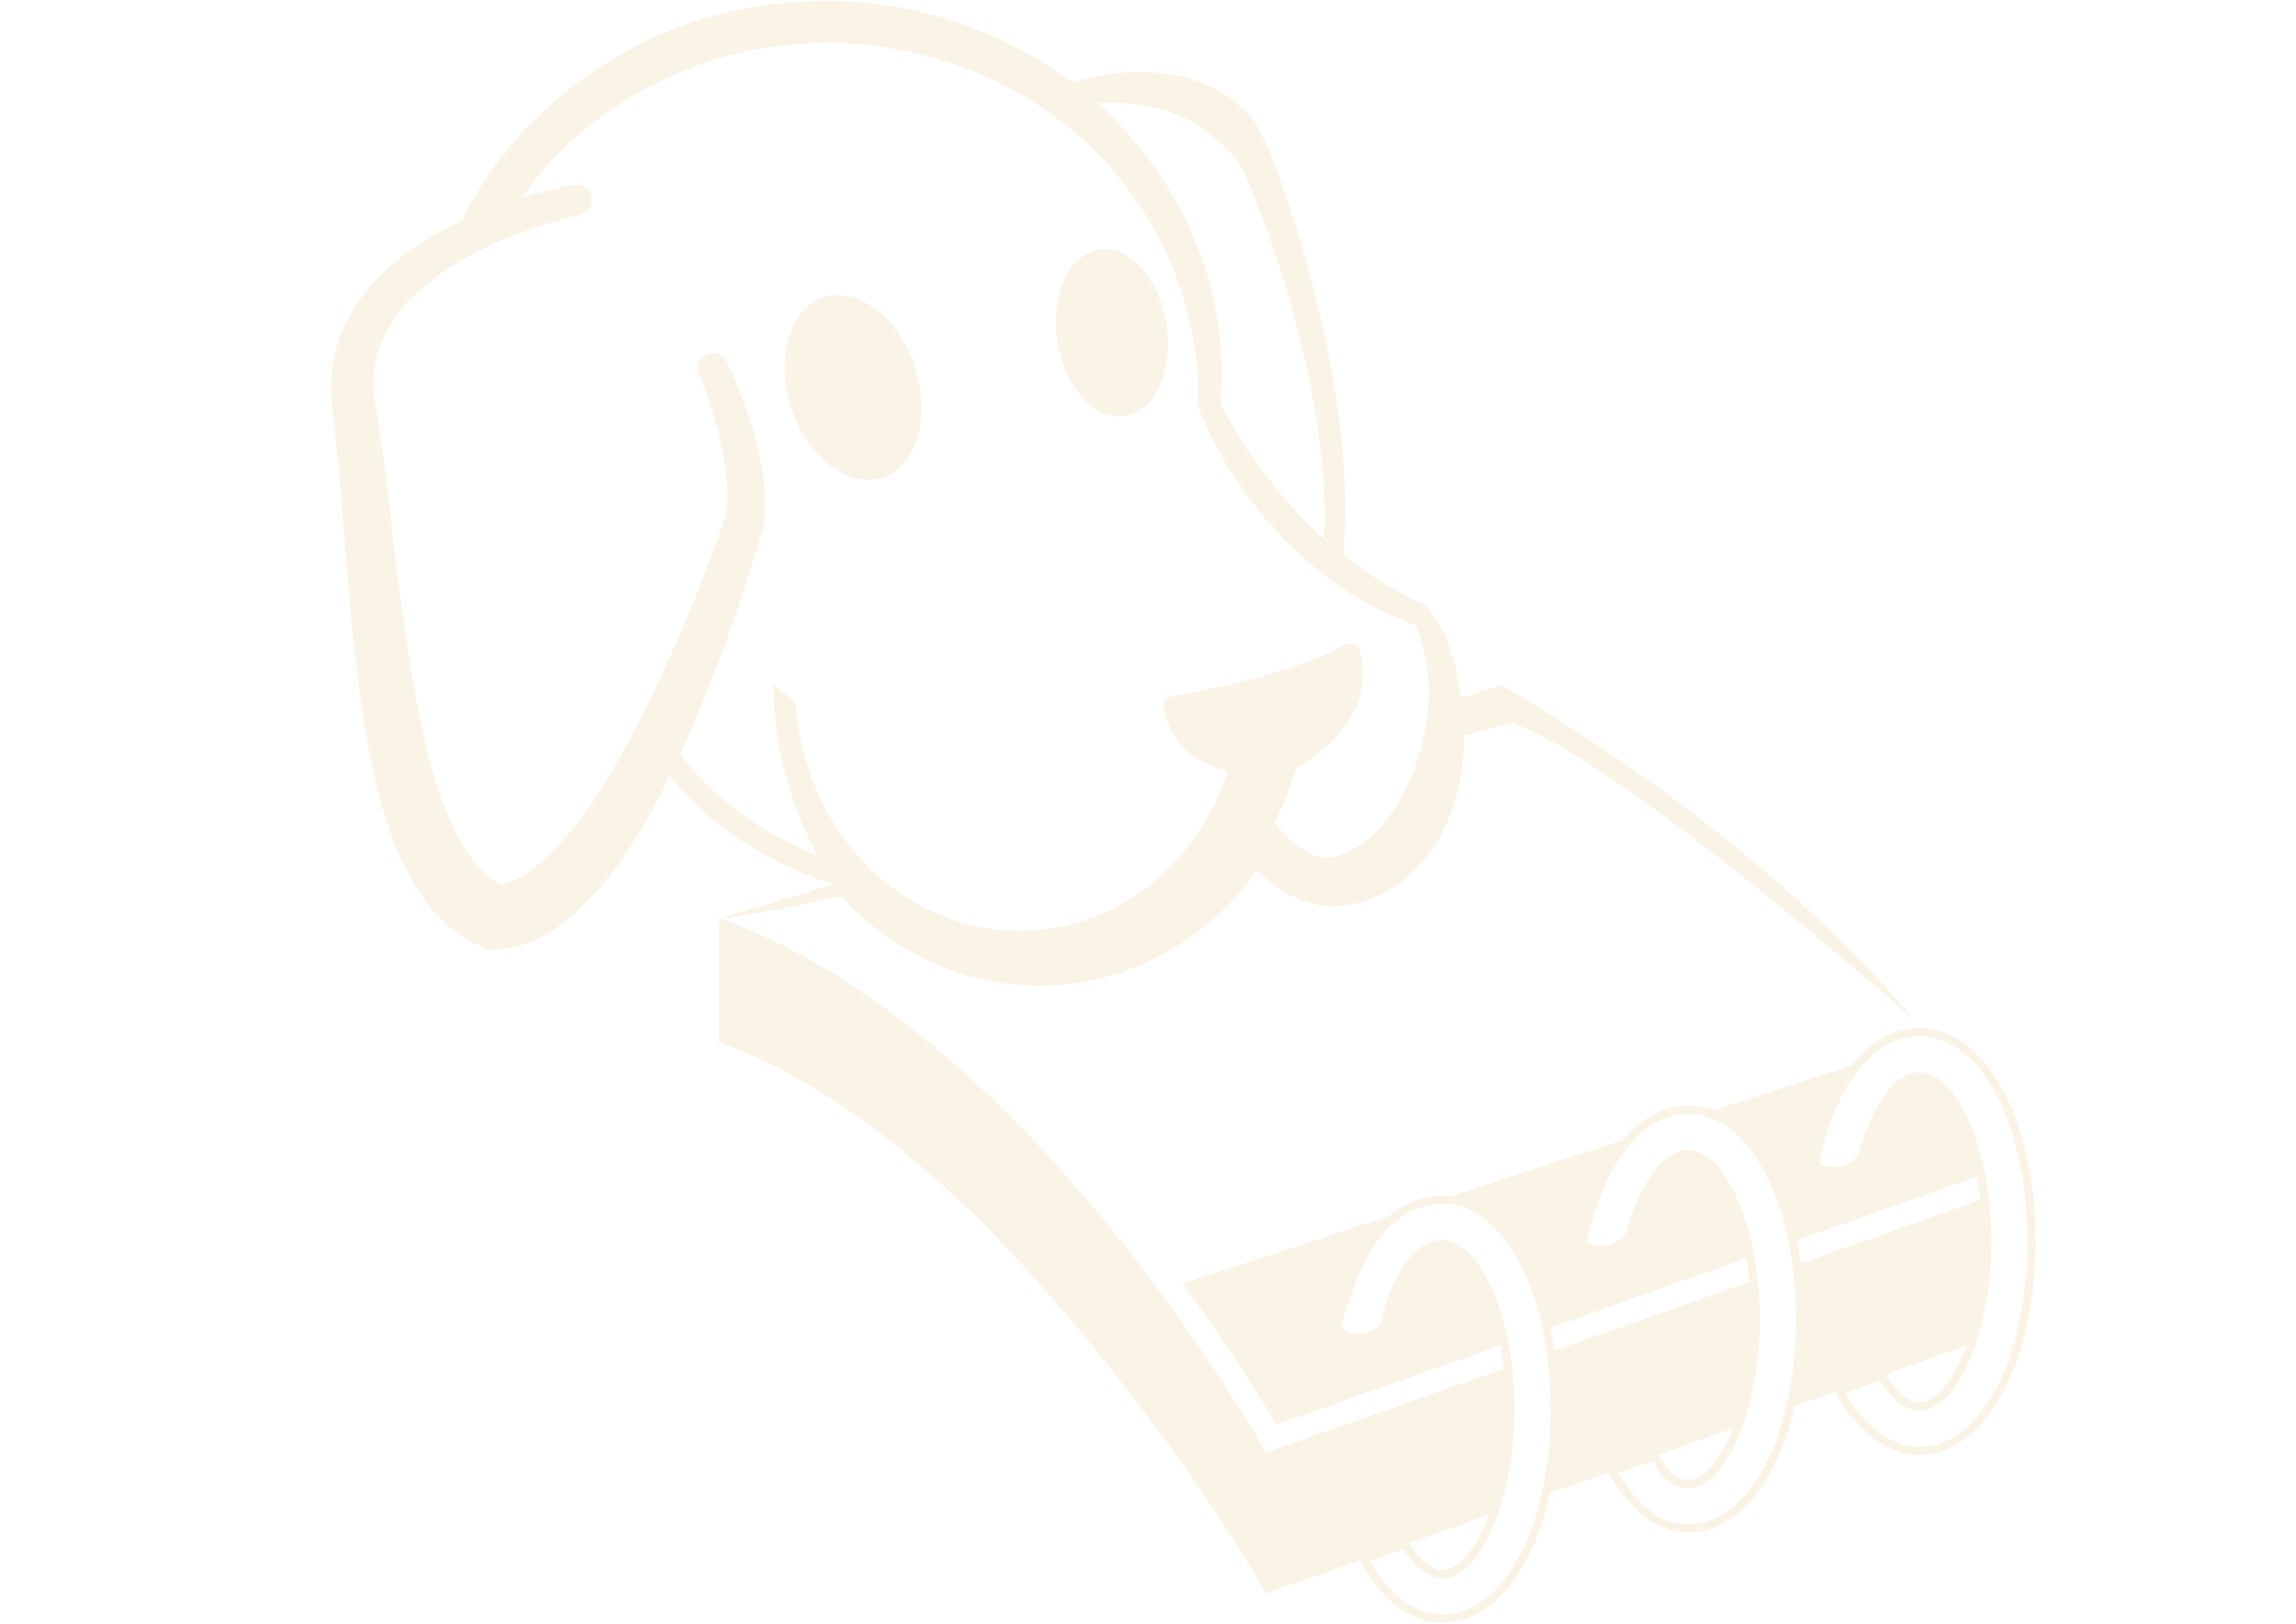
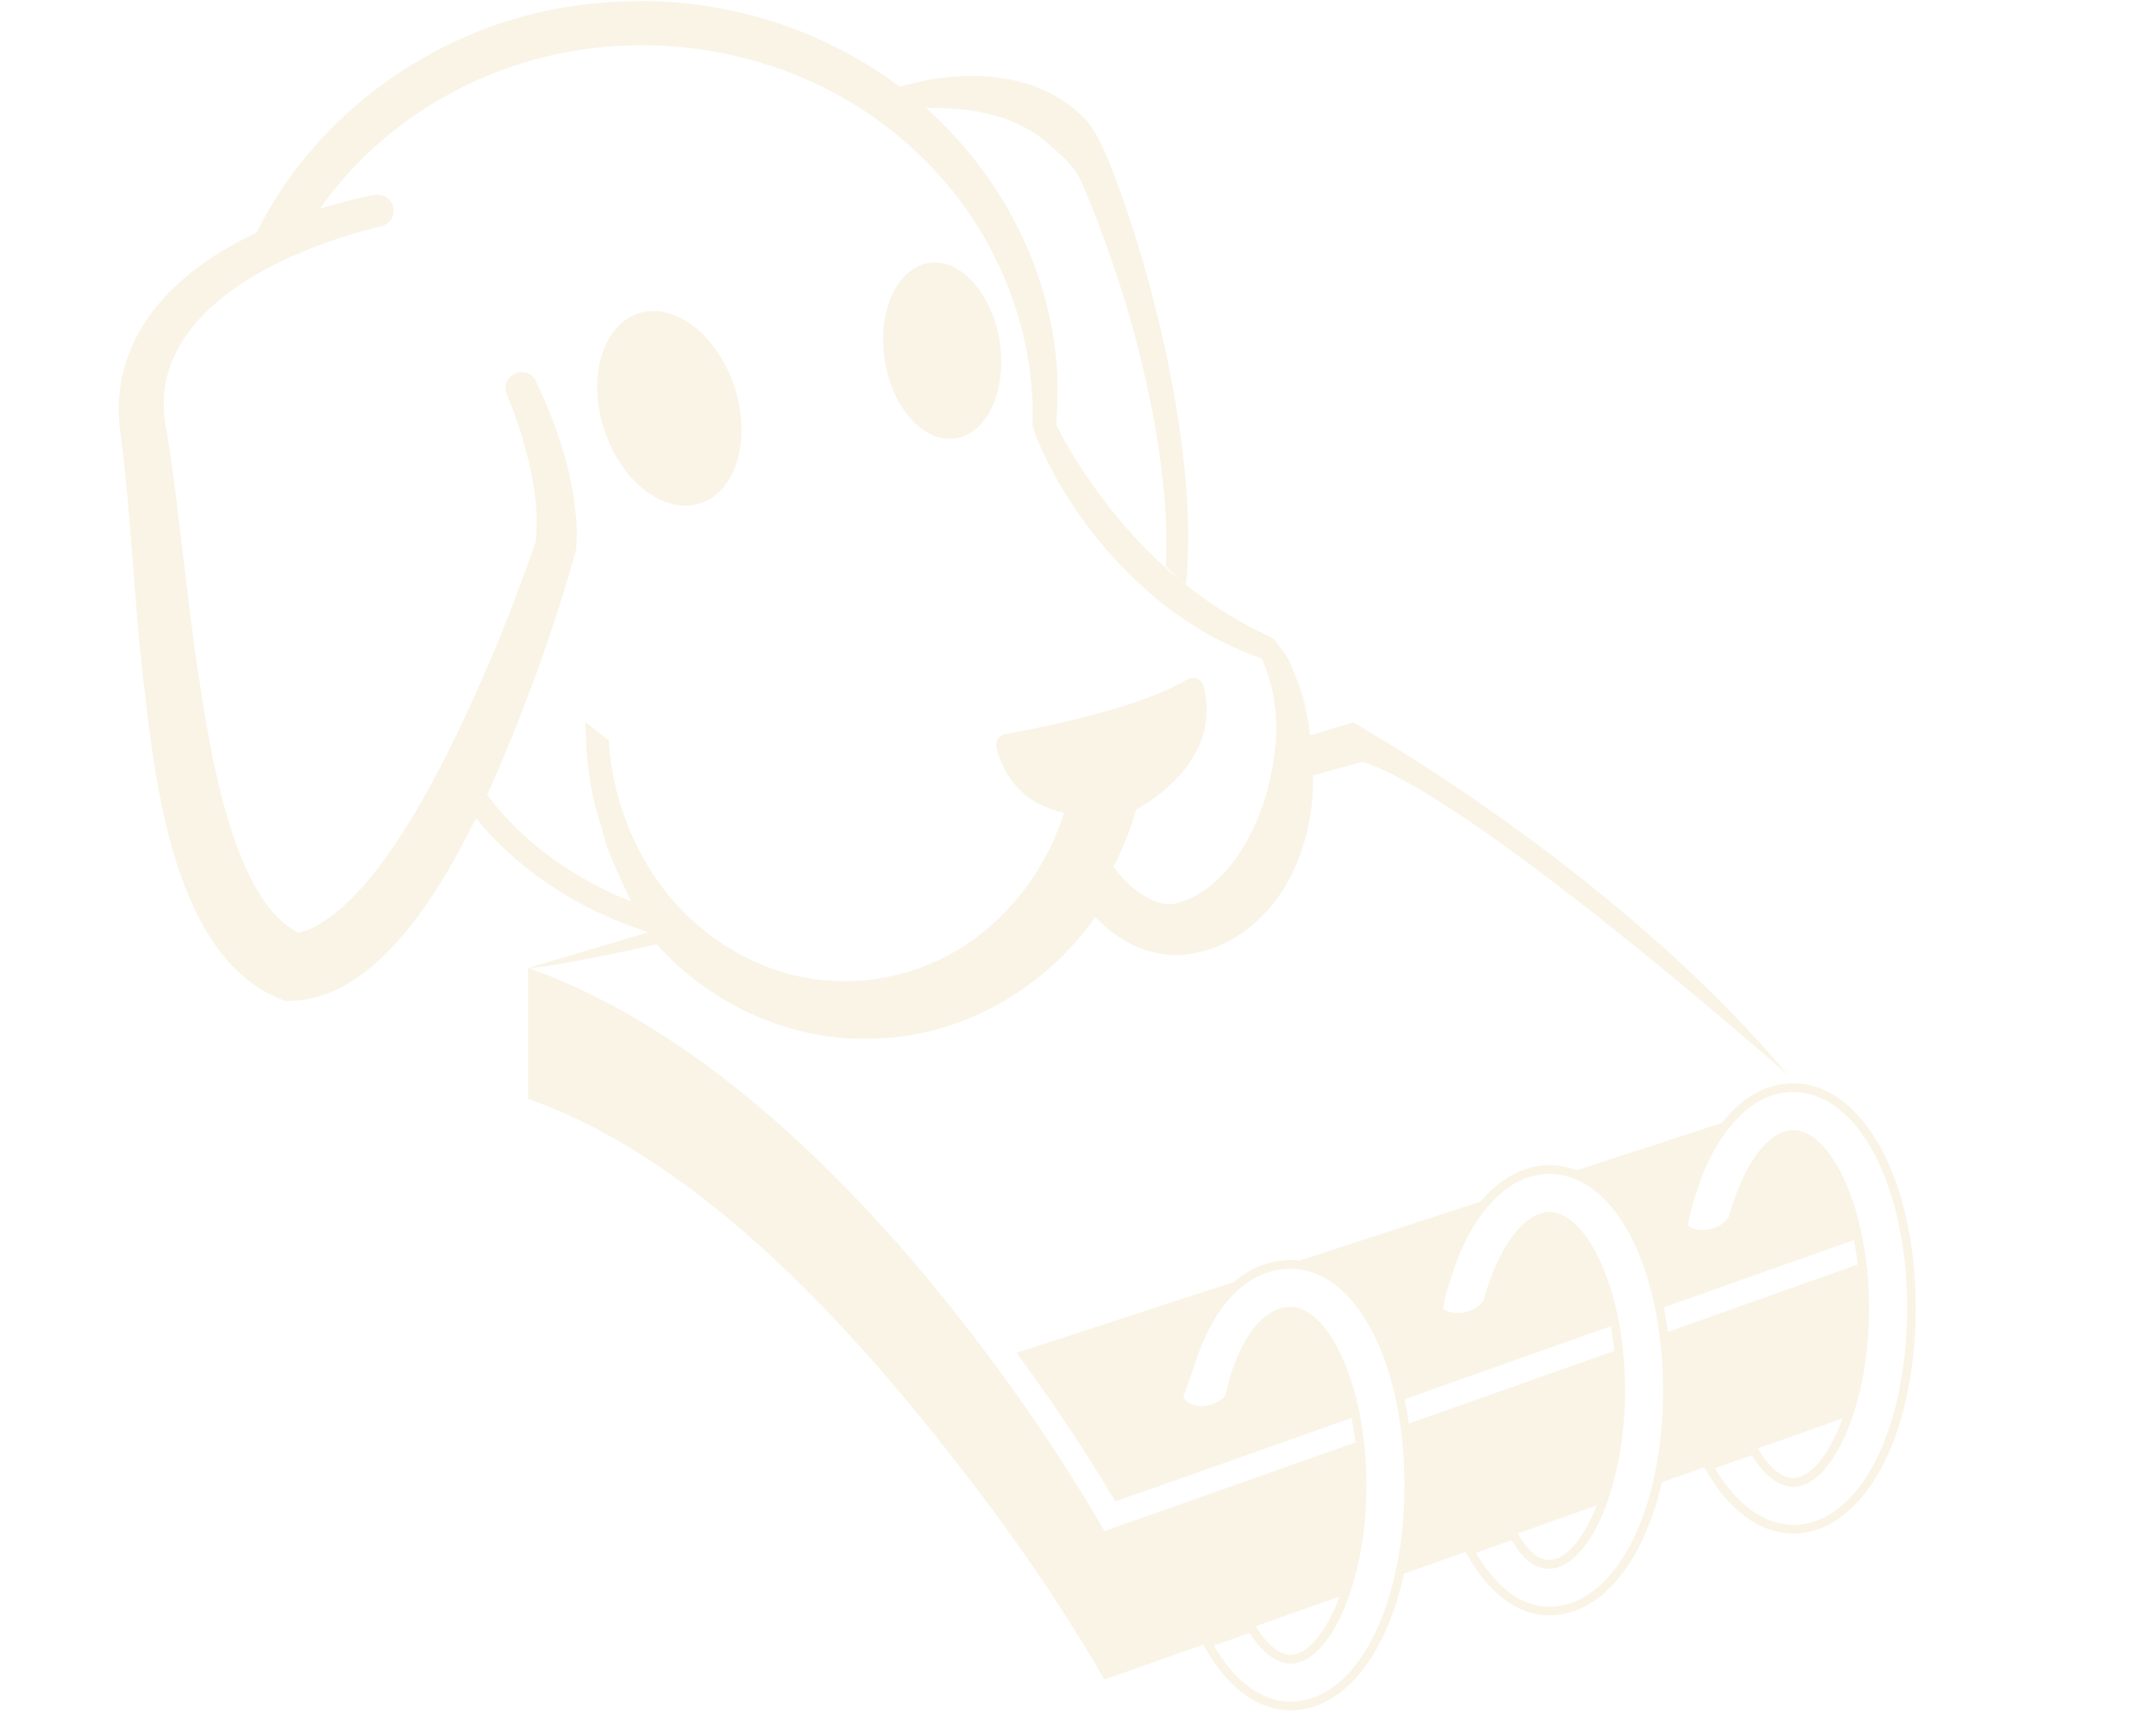
- <svg xmlns="http://www.w3.org/2000/svg" version="1.1" x="0px" y="0px" viewBox="0 0 841.89 595.28" style="enable-background:new 0 0 841.89 595.28;" xml:space="preserve">
+ <svg xmlns="http://www.w3.org/2000/svg" version="1.1" x="0px" y="0px" viewBox="80 0 750 595.28" style="enable-background:new 0 0 841.89 595.28;" xml:space="preserve">
  <style type="text/css">
	.st0{fill:#F9F4E6;}
</style>
  <g id="Planner">
    <g>
      <g>
        <path class="st0" d="M489.99,486.07l-0.05,0.02l0.03-0.04C489.97,486.06,489.97,486.06,489.99,486.07z" />
        <path class="st0" d="M419.75,466.16h-0.01c0.44,0.57,0.87,1.14,1.31,1.72C420.62,467.31,420.19,466.74,419.75,466.16z      M430.86,481.2c0.14,0.21,0.29,0.41,0.43,0.6c0,0.01,0,0.01,0.01,0.01c0,0,0,0,0-0.01C431.15,481.6,431.01,481.4,430.86,481.2z      M436.49,489.15c-0.02-0.03-0.04-0.07-0.08-0.1c0.02,0.03,0.04,0.07,0.07,0.1c0.33,0.47,0.66,0.95,0.99,1.42     C437.14,490.09,436.81,489.62,436.49,489.15z M444.22,500.48c-0.26-0.41-0.54-0.8-0.81-1.21c0.27,0.41,0.54,0.8,0.8,1.21     c0.04,0.05,0.08,0.12,0.12,0.18C444.28,500.59,444.25,500.54,444.22,500.48z M463.98,532.23c-0.01-0.01-0.01-0.02-0.02-0.03     c-0.03-0.03-0.05-0.08-0.08-0.12c0.03,0.05,0.06,0.1,0.08,0.14c0.01,0.01,0.02,0.03,0.03,0.04     C463.98,532.25,463.98,532.24,463.98,532.23z M551.47,501.75c-1.5,0.53-2.96,1.04-4.4,1.56c1.44-0.49,2.9-1.01,4.4-1.55     l0.01-0.01H551.47z M588.68,488.58c0.13-0.04,0.26-0.09,0.4-0.13c0.8-0.29,1.62-0.57,2.43-0.87     C590.56,487.91,589.62,488.25,588.68,488.58z M715.98,443.48c-2.58,0.92-5.15,1.84-7.68,2.74c2.53-0.9,5.09-1.8,7.69-2.73     c3.36-1.2,6.77-2.41,10.25-3.64C722.77,441.07,719.36,442.29,715.98,443.48z M684.38,454.71c2.96-1.06,5.96-2.11,9.01-3.2     C690.34,452.58,687.34,453.65,684.38,454.71z M660.23,463.24c0,0,0,0,0,0.01c0.6-0.22,1.22-0.43,1.83-0.65     C661.44,462.81,660.84,463.02,660.23,463.24z" />
      </g>
      <path class="st0" d="M684.38,454.71c2.96-1.06,5.96-2.11,9.01-3.2C690.34,452.58,687.34,453.65,684.38,454.71z M684.38,454.71    c2.96-1.06,5.96-2.11,9.01-3.2C690.34,452.58,687.34,453.65,684.38,454.71z M263.76,336.72h-0.01c-0.01,0-0.02,0-0.02,0    c0.4,0.14,0.79,0.29,1.18,0.43c1.42,0.52,2.85,1.03,4.24,1.58C267.37,338.03,265.57,337.36,263.76,336.72z M278.08,342.44    c2.36,1.06,4.72,2.14,7.06,3.29C282.8,344.58,280.44,343.48,278.08,342.44z M319.06,365.79c-1.09-0.76-2.18-1.51-3.28-2.23    c1.1,0.74,2.19,1.48,3.28,2.24c0.3,0.2,0.58,0.41,0.88,0.62C319.65,366.2,319.36,366,319.06,365.79z M684.38,454.71    c2.96-1.06,5.96-2.11,9.01-3.2C690.34,452.58,687.34,453.65,684.38,454.71z" />
    </g>
    <path class="st0" d="M269.15,338.73c-1.4-0.55-2.83-1.07-4.24-1.58c-0.38-0.14-0.78-0.29-1.18-0.43v-0.01c0.01,0,0.01,0,0.02,0.01   h0.01C265.57,337.36,267.37,338.03,269.15,338.73z" />
    <path class="st0" d="M285.14,345.73c-2.34-1.14-4.7-2.23-7.06-3.29C280.44,343.48,282.8,344.58,285.14,345.73z" />
    <path class="st0" d="M319.94,366.42c-0.3-0.21-0.58-0.42-0.88-0.62c-1.09-0.76-2.18-1.51-3.28-2.24c1.1,0.73,2.19,1.47,3.28,2.23   C319.36,366,319.65,366.2,319.94,366.42z" />
    <path class="st0" d="M431.3,481.8c0,0.01,0,0.01,0,0.01c-0.01,0-0.01,0-0.01-0.01H431.3z" />
    <path class="st0" d="M437.47,490.56c-0.33-0.47-0.66-0.95-0.99-1.42h0.01C436.81,489.62,437.14,490.09,437.47,490.56z" />
    <path class="st0" d="M444.33,500.66c-0.04-0.05-0.08-0.12-0.12-0.18h0.01C444.25,500.54,444.28,500.59,444.33,500.66z" />
    <path class="st0" d="M463.95,532.19c0,0.01,0,0.02,0,0.02c-0.02-0.04-0.04-0.09-0.08-0.14   C463.9,532.12,463.92,532.16,463.95,532.19z" />
    <path class="st0" d="M463.99,532.26c-0.01-0.01-0.02-0.03-0.03-0.04l0.02,0.01C463.98,532.24,463.98,532.25,463.99,532.26z" />
    <g>
      <g>
        <path class="st0" d="M743.13,423.8c-6.15-27.64-20.46-45.61-37.31-46.89c-0.38-0.03-0.79-0.07-1.2-0.08     c-0.08-0.01-0.16-0.01-0.24-0.01c-0.2-0.01-0.41-0.01-0.6-0.01c-0.62,0-1.23,0.02-1.84,0.07c-8.43,0.6-16.39,5.38-22.99,13.73     l-11.42,3.73l-39.07,12.73c-3.06-1.18-6.23-1.78-9.51-1.78c-8.79,0-17.03,4.5-23.87,12.66l-63.03,20.55     c-1.01-0.12-2.05-0.19-3.08-0.19c-7.27,0-13.93,2.64-19.72,7.62l-75.63,24.64c17,23.1,28.83,42.31,34.38,51.68     c9.12-3.18,30.78-10.85,82.12-29c0.02-0.01,0.04-0.01,0.07-0.02c0.48,2.54,0.9,5.29,1.25,8.18c0.01,0.11,0.02,0.22,0.03,0.33     h0.01l-0.01,0.01c-1.5,0.54-2.96,1.06-4.4,1.55c-0.01,0.01-0.01,0.01-0.01,0.01c-1.29,0.46-2.54,0.9-3.78,1.34     c-0.62,0.22-1.23,0.44-1.84,0.65c-1.22,0.43-2.42,0.86-3.6,1.26l-0.01,0.01c-1.18,0.42-2.34,0.82-3.47,1.22     c-2.87,1.02-5.62,2-8.26,2.92c-1.04,0.37-2.08,0.74-3.09,1.09l-0.01,0.01c-1.02,0.36-2.02,0.71-3,1.07     c-1.97,0.69-3.86,1.36-5.7,2.01c-0.9,0.32-1.8,0.64-2.68,0.95c-3.09,1.1-5.98,2.11-8.68,3.07c-0.96,0.34-1.89,0.67-2.79,0.98     c-0.2,0.08-0.38,0.14-0.58,0.21c-1.09,0.38-2.14,0.76-3.17,1.12c-3.93,1.4-7.38,2.61-10.4,3.67c-0.25,0.1-0.51,0.19-0.75,0.26     c-0.03,0.01-0.07,0.02-0.09,0.03c-0.1,0.03-0.19,0.07-0.29,0.1c-0.02,0.01-0.04,0.02-0.08,0.02c-0.35,0.13-0.7,0.25-1.04,0.37     c-0.48,0.18-0.96,0.34-1.41,0.51c-0.31,0.11-0.6,0.21-0.9,0.32c-0.74,0.26-1.44,0.51-2.11,0.74c-0.42,0.15-0.81,0.29-1.21,0.43     c-2.54,0.9-4.62,1.64-6.32,2.23c-0.46,0.16-0.9,0.32-1.31,0.46c-1.03,0.36-1.89,0.67-2.61,0.91c-0.29,0.11-0.55,0.2-0.79,0.27     c-0.24,0.1-0.46,0.18-0.67,0.24c-0.15,0.05-0.3,0.11-0.43,0.15c-0.24,0.09-0.45,0.16-0.64,0.22c-0.11,0.04-0.22,0.08-0.31,0.11     c-0.23,0.08-0.41,0.14-0.53,0.19c-0.03,0.01-0.07,0.02-0.1,0.03c-0.09,0.03-0.14,0.04-0.18,0.07c-0.01,0-0.02,0.01-0.03,0.01     c-0.03,0.01-0.04,0.01-0.04,0.01s-0.03-0.07-0.11-0.2c-0.02-0.03-0.04-0.09-0.08-0.14c-0.01-0.01-0.02-0.03-0.03-0.04     c-0.02-0.04-0.04-0.09-0.08-0.14c-0.24-0.43-0.62-1.09-1.13-1.99c-0.14-0.24-0.3-0.51-0.45-0.78c-0.14-0.23-0.27-0.47-0.43-0.73     c-0.11-0.19-0.22-0.37-0.33-0.57c-0.12-0.2-0.24-0.41-0.36-0.62c-0.25-0.42-0.51-0.86-0.78-1.32c-0.24-0.41-0.49-0.84-0.77-1.28     c-0.08-0.13-0.15-0.26-0.24-0.41c-0.11-0.19-0.22-0.37-0.34-0.57c-0.08-0.13-0.15-0.26-0.24-0.4c-0.24-0.41-0.49-0.82-0.76-1.26     c-0.35-0.57-0.71-1.17-1.09-1.79c-0.38-0.62-0.77-1.25-1.18-1.9c-0.31-0.49-0.62-0.99-0.93-1.51c-0.32-0.52-0.65-1.04-0.99-1.58     c-0.45-0.71-0.91-1.45-1.39-2.2c-0.42-0.65-0.84-1.32-1.28-2c-0.32-0.49-0.64-0.99-0.96-1.5c-0.35-0.55-0.71-1.1-1.08-1.67     c-0.7-1.09-1.43-2.2-2.18-3.34c-0.57-0.87-1.15-1.75-1.75-2.65c-0.3-0.45-0.6-0.9-0.9-1.35c-0.04-0.05-0.08-0.12-0.12-0.18     c-0.26-0.41-0.53-0.8-0.8-1.21c-0.63-0.92-1.25-1.87-1.9-2.83c-1.3-1.91-2.64-3.87-4.04-5.88c-0.33-0.47-0.66-0.95-0.99-1.42     c-0.02-0.03-0.04-0.07-0.07-0.1c-1.07-1.53-2.16-3.09-3.28-4.66c-0.37-0.53-0.75-1.06-1.13-1.58c-0.23-0.33-0.46-0.66-0.7-0.99     c-0.01,0-0.01,0-0.01-0.01c-0.14-0.2-0.29-0.4-0.43-0.6c-0.73-1.01-1.46-2.03-2.21-3.07c-0.14-0.19-0.26-0.36-0.4-0.54     c-0.57-0.79-1.15-1.57-1.74-2.38c-1.77-2.41-3.6-4.85-5.46-7.33c-0.44-0.57-0.87-1.14-1.31-1.72c-1.58-2.08-3.2-4.17-4.85-6.29     c-0.82-1.06-1.66-2.11-2.51-3.18c-0.85-1.07-1.7-2.14-2.56-3.21c-1.73-2.16-3.49-4.31-5.28-6.49c-1.79-2.18-3.62-4.35-5.49-6.54     c-0.92-1.1-1.87-2.2-2.81-3.3c-1.07-1.23-2.14-2.46-3.23-3.71c-0.85-0.97-1.69-1.92-2.55-2.88c-2.71-3.03-5.47-6.08-8.3-9.1     c-0.42-0.45-0.84-0.9-1.26-1.35c-0.42-0.45-0.85-0.9-1.28-1.35c-0.78-0.81-1.55-1.64-2.33-2.44c-1.75-1.83-3.52-3.65-5.31-5.45     c-1.07-1.09-2.16-2.17-3.24-3.24c-0.93-0.92-1.87-1.85-2.81-2.77c-0.96-0.92-1.91-1.85-2.88-2.77c-0.51-0.48-1.02-0.97-1.53-1.45     c-2.03-1.94-4.09-3.84-6.17-5.73c-1.14-1.04-2.3-2.08-3.45-3.11c-1.03-0.92-2.07-1.84-3.11-2.74c-0.13-0.11-0.25-0.22-0.38-0.33     c-1.08-0.95-2.17-1.88-3.27-2.81c-0.29-0.24-0.58-0.49-0.88-0.74c-0.82-0.7-1.66-1.41-2.51-2.1c-1.08-0.9-2.17-1.79-3.25-2.66     c-0.67-0.55-1.34-1.09-2.01-1.62c-1.99-1.61-4.01-3.18-6.04-4.72l-1.62-1.22c-0.66-0.51-1.33-1-2-1.5     c-2.27-1.68-4.56-3.33-6.87-4.94c-0.3-0.21-0.58-0.42-0.88-0.62c-1.09-0.76-2.18-1.51-3.28-2.24c-1.28-0.87-2.55-1.72-3.84-2.54     c-1.21-0.79-2.43-1.57-3.65-2.34c-0.09-0.07-0.19-0.12-0.27-0.18c-0.75-0.47-1.5-0.93-2.25-1.4c-2.3-1.42-4.61-2.79-6.95-4.12     c-1.09-0.63-2.18-1.23-3.27-1.84c-1.1-0.6-2.21-1.21-3.32-1.79c-0.1-0.07-0.21-0.12-0.32-0.18c-1.09-0.58-2.19-1.14-3.29-1.7     c-1.15-0.59-2.32-1.18-3.49-1.75c-2.34-1.14-4.7-2.23-7.06-3.29c-0.84-0.37-1.68-0.75-2.53-1.1c-1.23-0.54-2.47-1.06-3.72-1.54     c-0.89-0.36-1.79-0.71-2.68-1.07c-1.4-0.55-2.83-1.07-4.24-1.58c-0.38-0.14-0.78-0.29-1.18-0.43v45.55     c64.46,22.78,119.89,88.11,156.01,135.53c28.02,36.78,44.43,66.44,44.43,66.44s1.61-0.54,34.43-12.15l0.12,0.22     c7.98,14.59,18.73,22.64,30.24,22.64c17.73,0,32.77-17.86,39.26-46.6c0.07-0.31,0.14-0.62,0.21-0.93     c6.67-2.36,13.79-4.88,21.35-7.55l0.12,0.22c8.03,14.28,18.07,21.84,29.04,21.84c17.38,0,32.32-17.36,38.97-45.33     c0.08-0.32,0.15-0.64,0.22-0.96c4.81-1.69,9.73-3.45,14.78-5.23l0.12,0.22c7.94,14.5,19.14,22.83,30.74,22.83     c19.22,0,35.18-21.02,40.63-53.56c1.34-7.86,2.02-16.2,2.02-24.76C746.43,444.07,745.33,433.54,743.13,423.8z M489.94,486.09     l0.03-0.04c0,0.01,0,0.01,0.02,0.02L489.94,486.09z M545.98,555.34c-4.6,12.37-11.2,20.29-17.02,20.29     c-3.87,0-8.28-3.63-12.12-9.98C525.17,562.7,534.81,559.29,545.98,555.34z M566.6,540.87c-0.38,2.29-0.84,4.57-1.35,6.8     c-0.07,0.31-0.14,0.63-0.22,0.93c-6.26,26.73-20.02,43.3-36.07,43.3c-9.95,0-19.39-6.92-26.7-19.51     c3.76-1.32,7.91-2.78,12.46-4.4c4.35,6.89,9.39,10.68,14.24,10.68c7.52,0,15.11-8.77,20.3-23.48c0.13-0.38,0.26-0.77,0.38-1.15     c0.49-1.43,0.95-2.89,1.36-4.34c2.84-9.93,4.33-21.38,4.33-33.09c0-5.34-0.3-10.57-0.89-15.55c-0.01-0.11-0.02-0.23-0.04-0.34     c0-0.01,0-0.01,0-0.02c-0.36-2.99-0.81-5.85-1.33-8.48c0-0.04-0.01-0.09-0.02-0.13c-4.32-22.09-14.23-37.52-24.09-37.52     c-8.32,0-15.86,8.42-20.64,23.07c-0.15,0.46-0.3,0.92-0.46,1.46l-1.64,6.45c-1.22,1.35-2.94,2.41-4.88,3     c-4.22,1.31-8.29,0.18-9.73-2.6l3.52-9.81c6.54-22.12,18.87-34.81,33.83-34.81c16.32,0,30.26,17.1,36.4,44.61     c0.13,0.59,0.25,1.19,0.37,1.77c0.58,2.82,1.04,5.5,1.41,8.17c0.01,0.1,0.03,0.2,0.04,0.3v0.01c0.91,6.55,1.39,13.42,1.39,20.41     C568.57,524.97,567.91,533.14,566.6,540.87z M589.08,488.45c-0.13,0.04-0.26,0.09-0.4,0.13c-0.59,0.22-1.18,0.43-1.76,0.63     c-0.47,0.18-0.95,0.34-1.41,0.49c-0.12,0.04-0.24,0.09-0.36,0.13c-0.12,0.04-0.24,0.09-0.36,0.13c-0.59,0.21-1.18,0.42-1.76,0.62     c-0.57,0.21-1.15,0.42-1.73,0.62c-0.92,0.33-1.84,0.65-2.74,0.97c-0.64,0.23-1.26,0.45-1.9,0.67c-0.04,0.02-0.09,0.04-0.14,0.05     c-1.34,0.48-2.67,0.95-3.98,1.42c-0.81,0.29-1.63,0.57-2.43,0.86c0-0.01,0-0.01,0-0.02c-0.38-2.75-0.87-5.52-1.5-8.43l9.15-3.25     l62.46-22.13l0.12-0.04c0.51,2.74,0.9,5.49,1.19,8.23c0.01,0.12,0.02,0.23,0.03,0.35v0.01c-0.9,0.32-1.79,0.64-2.67,0.95     c-1.62,0.57-3.22,1.14-4.82,1.7c-1.35,0.47-2.68,0.95-4.01,1.42c-3.63,1.29-7.19,2.55-10.67,3.78c-1.67,0.58-3.32,1.18-4.95,1.75     c-0.45,0.16-0.9,0.32-1.34,0.47c-0.19,0.07-0.37,0.13-0.56,0.2c-0.81,0.3-1.63,0.58-2.43,0.86c-0.18,0.07-0.34,0.13-0.52,0.19     c-0.8,0.29-1.59,0.57-2.39,0.85c-2.38,0.84-4.71,1.66-6.99,2.47c-1.53,0.54-3.03,1.08-4.53,1.61c-0.75,0.26-1.5,0.53-2.23,0.79     C591.98,487.43,590.52,487.95,589.08,488.45z M635.43,523.67c-4.59,11.71-10.85,18.94-16.48,18.94c-3.91,0-7.2-2.75-10.98-9.21     C616.59,530.36,625.73,527.1,635.43,523.67z M656.57,507.84c-0.46,2.76-1,5.46-1.62,8.04c-0.08,0.32-0.15,0.64-0.24,0.96     c-6.4,25.96-20.06,42.04-35.77,42.04c-9.56,0-18.13-6.3-25.49-18.73c4-1.41,8.13-2.87,12.38-4.39c4.2,6.92,8.17,9.89,13.11,9.89     c7.22,0,14.62-8.27,19.79-22.11c0.14-0.4,0.3-0.79,0.43-1.19c0.66-1.83,1.26-3.73,1.81-5.66c2.84-9.93,4.34-21.38,4.34-33.1     c0-4.96-0.26-9.81-0.77-14.4c-0.01-0.12-0.02-0.23-0.04-0.35c0,0,0,0,0-0.01c-0.31-2.84-0.73-5.71-1.26-8.55     c-0.07-0.4-0.14-0.79-0.22-1.19c-4.32-22.09-14.23-37.52-24.08-37.52c-7.99,0-16.49,10.46-21.65,26.65l-0.07,0.22     c-0.05,0.14-0.1,0.3-0.14,0.45l-0.87,3.24c-1.18,1.85-3.24,3.34-5.72,4.1c-3.21,0.99-6.54,0.54-8.58-1.1     c0.07-0.36,0.15-0.74,0.24-1.12c0.76-3.72,1.76-6.93,2.65-9.59c0.15-0.52,0.33-1.02,0.49-1.53l0.21-0.62     c3.84-11.48,9.25-20.46,15.59-26.29c5.4-4.97,11.48-7.65,17.84-7.65c1.47,0,2.92,0.14,4.35,0.42h0.01     c14.42,2.76,26.45,19.15,32.02,44.19c0.21,0.93,0.42,1.88,0.6,2.84c0.53,2.64,0.97,5.38,1.33,8.19c0.01,0.1,0.02,0.21,0.04,0.31     v0.01c0.81,6.17,1.23,12.66,1.23,19.3C658.54,491.95,657.88,500.11,656.57,507.84z M670.46,459.63c-1.42,0.49-2.84,1-4.23,1.5     c-1.4,0.49-2.78,0.99-4.17,1.47c-0.6,0.22-1.22,0.43-1.83,0.65c0-0.01,0-0.01,0-0.01c-0.38-2.91-0.86-5.76-1.42-8.49     c16.68-5.88,34.76-12.33,54.32-19.24l7.42-2.63l4.32-1.53l0.04-0.01c0.53,2.71,0.97,5.46,1.29,8.17     c0.01,0.11,0.02,0.22,0.03,0.33v0.01c-3.47,1.23-6.88,2.44-10.25,3.64c-2.6,0.92-5.16,1.83-7.69,2.73h-0.01     c-2.54,0.91-5.05,1.79-7.53,2.67c-2.49,0.89-4.94,1.76-7.38,2.62c-3.05,1.09-6.05,2.14-9.01,3.2c-0.59,0.2-1.19,0.42-1.77,0.63     c-1.19,0.41-2.35,0.82-3.52,1.24C676.17,457.61,673.3,458.62,670.46,459.63z M720.99,493.36c-4.61,12.67-11.29,20.77-17.21,20.77     c-3.98,0-8.36-3.65-12.3-10.3C700.91,500.47,710.74,496.97,720.99,493.36z M741.42,479.37c-0.15,0.92-0.32,1.85-0.49,2.75     c-0.29,1.53-0.6,3.03-0.93,4.5c-6.16,26.84-19.97,43.79-36.21,43.79c-10.05,0-19.89-7.16-27.2-19.69     c4.18-1.48,8.43-2.99,12.78-4.53c4.42,7.1,9.51,11,14.43,11c7.63,0,15.28-8.96,20.49-23.97c0.13-0.37,0.26-0.76,0.38-1.14     c0.42-1.24,0.81-2.53,1.19-3.86c2.83-9.95,4.32-21.39,4.32-33.09c0-5.5-0.32-10.86-0.93-15.97c-0.01-0.11-0.02-0.22-0.04-0.33     c0,0,0,0,0-0.01c-0.33-2.72-0.77-5.48-1.31-8.21c-0.02-0.1-0.04-0.21-0.07-0.31c-0.4-2.05-0.86-4.04-1.35-5.96     c0-0.01-0.01-0.02-0.01-0.02c-4.3-16.65-11.86-28.44-19.77-30.79v-0.01c-0.96-0.29-1.92-0.43-2.89-0.43     c-6,0-12.25,5.82-17.15,15.94c-1.53,3.16-3.01,6.91-4.17,10.57l-0.01,0.04c-0.04,0.13-0.09,0.25-0.12,0.37l-0.89,3.1     c-1.15,1.92-3.25,3.46-5.79,4.23c-3.19,0.99-6.51,0.55-8.57-1.07c0.12-0.58,0.24-1.17,0.36-1.75c0.71-3.29,1.43-6.03,2.32-8.87     c0.33-1.06,0.67-2.1,1.07-3.19c1.88-5.34,4.1-10.17,6.62-14.35c2.2-3.64,4.57-6.75,7.09-9.32h0.01     c5.75-5.88,12.27-8.94,19.23-8.94c0.59,0,1.19,0.03,1.79,0.09c0.48,0.03,0.96,0.09,1.43,0.15c0.01,0,0.01,0,0.01,0     c14.88,2.1,27.5,18.91,33.16,44.38c2.14,9.52,3.22,19.83,3.22,30.65C743.39,463.51,742.74,471.67,741.42,479.37z" />
      </g>
      <g>
        <path class="st0" d="M325.88,324.47c-6.44,1.48-12.21,2.84-17.38,3.98h-0.03c-0.55,0.12-1.1,0.24-1.64,0.36     c-1.08,0.24-2.12,0.47-3.14,0.69c-5.15,1.13-9.65,2.09-13.58,2.89c-0.79,0.16-1.55,0.32-2.29,0.46     c-1.17,0.24-2.27,0.45-3.31,0.66c-0.58,0.11-1.14,0.22-1.69,0.32c-0.09,0.02-0.19,0.04-0.27,0.05c-0.54,0.11-1.06,0.21-1.56,0.3     c-0.05,0.02-0.11,0.02-0.15,0.03c-0.59,0.11-1.17,0.21-1.73,0.32c-0.04,0.01-0.08,0.02-0.12,0.02c-0.64,0.11-1.24,0.22-1.84,0.33     c-0.65,0.12-1.26,0.23-1.85,0.33c-0.6,0.1-1.18,0.2-1.72,0.29c-0.3,0.06-0.58,0.1-0.86,0.14c-0.2,0.03-0.38,0.07-0.57,0.09     c-0.23,0.04-0.45,0.08-0.66,0.1c-0.29,0.05-0.55,0.09-0.81,0.13c-0.9,0.14-1.69,0.25-2.39,0.34c-0.12,0.01-0.24,0.03-0.35,0.04     c-0.14,0.02-0.29,0.03-0.42,0.05c-0.2,0.02-0.38,0.04-0.57,0.07c-0.4,0.04-0.75,0.09-1.06,0.11c-0.08,0.01-0.15,0.02-0.22,0.02     c-1.26,0.12-1.77,0.12-1.9,0.11c14.49-4.32,28.26-8.43,41.3-12.29c5.21-1.57,10.35-3.09,15.35-4.57     C322.15,321.46,323.98,322.99,325.88,324.47z" />
        <path class="st0" d="M701.98,373.95c-4.87-4.29-109.6-96.46-147.96-109c-5.85,1.61-11.62,3.22-17.22,4.74     c-5.33,1.45-10.56,2.89-15.68,4.29c0-0.04,0-0.13,0.04-0.18c0.3-1.19,0.59-2.33,0.85-3.52c0.25-1.14,0.46-2.24,0.68-3.39     c0.21-1.32,0.42-2.63,0.59-3.95c0.08-0.59,0.15-1.2,0.22-1.8c0.05-0.59,0.11-1.2,0.15-1.79h0.04c4.84-1.44,8.73-2.63,12-3.56     h0.04c0.01,0,0.02-0.01,0.03-0.01c14.93-4.49,14.93-4.49,14.93-4.49S641.91,302.21,701.98,373.95z" />
      </g>
    </g>
    <path class="st0" d="M489.97,486.04l-0.03,0.04l0.05-0.02C489.97,486.06,489.97,486.06,489.97,486.04z" />
    <path class="st0" d="M489.99,486.07l-0.05,0.02l0.03-0.04C489.97,486.06,489.97,486.06,489.99,486.07z" />
  </g>
  <g id="Chien">
    <g>
      <path class="st0" d="M535.96,257.48c-0.06-0.57-0.11-1.13-0.18-1.7c-0.27-2.43-0.66-4.84-1.13-7.22c-0.86-5.14-3-11.74-5.85-17.96    c0.8,1.96,1.56,3.95,2.24,5.98l0.01,0.01c0.24,0.7,0.47,1.41,0.69,2.11c0.05,0.15,0.1,0.31,0.15,0.46    c0.01,0.05,0.03,0.1,0.04,0.15c0.22,0.67,0.42,1.35,0.62,2.03c0,0-0.01,0.01,0,0.02c0.15,0.53,0.3,1.06,0.44,1.58    c0.02,0.05,0.04,0.13,0.05,0.19v0.04c0.29,1.03,0.55,2.07,0.79,3.11c0.12,0.52,0.24,1.03,0.36,1.56c0.12,0.47,0.23,0.95,0.32,1.42    c0.02,0.12,0.06,0.24,0.08,0.36c0.1,0.45,0.19,0.91,0.27,1.36c0.32,1.58,0.59,3.18,0.84,4.78c0.02,0.12,0.03,0.23,0.04,0.35    c0.01,0.03,0.02,0.07,0.02,0.1c0.08,0.52,0.14,1.04,0.21,1.56C535.98,257.69,535.97,257.59,535.96,257.48z" />
      <path class="st0" d="M536.51,262.87c-0.12-1.66-0.3-3.35-0.51-5v-0.04c-0.01-0.11-0.03-0.23-0.04-0.34    c0.01,0.11,0.02,0.21,0.03,0.32c-0.07-0.52-0.13-1.04-0.21-1.56c0-0.03-0.01-0.07-0.02-0.1c-0.01-0.12-0.03-0.23-0.06-0.35    c-0.24-1.61-0.52-3.2-0.82-4.78c-0.09-0.45-0.18-0.91-0.27-1.36c-0.02-0.12-0.05-0.24-0.08-0.36c-0.1-0.47-0.21-0.95-0.32-1.42    c-0.12-0.53-0.24-1.04-0.36-1.56c-0.25-1.04-0.53-2.07-0.81-3.1v-0.04c0-0.09,0-0.13-0.04-0.18c-0.14-0.54-0.29-1.08-0.43-1.61    c-0.01-0.01,0-0.02,0-0.02c-0.2-0.68-0.4-1.36-0.62-2.03c-0.01-0.05-0.03-0.1-0.04-0.15c-0.06-0.15-0.1-0.31-0.15-0.46    c-0.23-0.7-0.46-1.42-0.7-2.12c-0.68-2.03-1.44-4.02-2.24-5.98c-0.09-0.25-0.22-0.42-0.3-0.63c-1.57-3.1-3.47-4.93-5.3-7.6    l-1.32-0.89c-0.76-0.33-1.48-0.67-2.24-1.06c-9.67-4.62-18.78-10.35-27.14-17.04v0.18c-0.42-0.38-0.85-0.77-1.26-1.19    c0.42,0.37,0.85,0.71,1.26,1.01c1.91-18.78,0.25-37.52-2.42-56.09c-3-19.67-7.41-39.09-13.05-58.21    c-3.43-11.45-7.25-22.85-11.74-33.96c-1.91-4.54-4.02-9.16-7.17-13.02c-16.2-17.77-43.2-18.44-65.12-11.95    c-1.28-0.93-2.54-1.87-3.82-2.76c-1.23-0.89-2.54-1.74-3.82-2.58C362.73,9.96,335.93,1.49,308.83,0.47    c-9.49-0.34-19.15,0.21-28.57,1.48c-47.06,6.49-90.14,36.63-111.04,79.07c-28.33,12.96-52.29,36.5-47.24,70.21    c3.31,25.86,4.41,51.76,7.04,77.75c4.2,36.17,9.29,102.43,48.16,118.37l2.03,0.85l2.34-0.04c27.21-1.06,48.62-32.13,64.02-63.55    c12.67,15.56,29.71,27.56,48.21,35.31c3.6,1.48,7.25,2.85,10.93,4.08c0.13,0.12,0.22,0.3,0.34,0.42c1.1,1.4,2.25,2.72,3.4,4.02    h0.03c19.3,21.79,48.5,34.6,77.72,32.73c29.81-1.4,57.87-17.85,74.78-42.22c2.94,3.09,6.23,5.85,9.97,8.05    c9.49,5.73,19.67,6.44,28.91,3.47c13.14-3.85,23.92-14.67,29.63-26.67c5.3-10.68,7.38-22.42,7.29-34.13    C536.8,267.4,536.73,265.11,536.51,262.87z M440.18,46.51c2.55,1.65,4.71,3.77,7.04,5.76c4.08,3.49,7.81,7.55,9.71,12.68    c11.28,26.84,19.89,54.99,24.93,83.69c2.72,15.86,4.54,32.19,3.65,48.29c1.83,1.78,3.65,3.56,5.51,5.26    c-1.69-1.35-3.39-2.79-5.05-4.28c-2.41-2.12-4.74-4.33-7.04-6.62c-3.05-3.09-5.97-6.27-8.77-9.58    c-8.73-10.44-16.61-21.79-22.76-33.92c0.04-0.89,0.09-1.86,0.16-2.54c3.22-40.62-15.22-80.81-45.4-107.65    C415.59,37.31,428.95,39.14,440.18,46.51z M523.71,259.35c-0.07,0.59-0.13,1.2-0.2,1.79c-0.07,0.6-0.14,1.21-0.22,1.8    c-0.18,1.32-0.38,2.63-0.59,3.95c-0.22,1.14-0.43,2.24-0.68,3.39c-0.25,1.19-0.55,2.33-0.85,3.52c-0.04,0.04-0.04,0.13-0.04,0.18    c-0.04,0.04-0.04,0.12-0.04,0.16c-0.3,1.07-0.59,2.12-0.93,3.14c-0.21,0.67-0.42,1.35-0.64,2.03c-0.34,1.01-0.67,1.99-1.06,2.97    c-0.64,1.61-1.28,3.18-1.95,4.71c-0.38,0.89-0.81,1.74-1.23,2.58c-0.13,0.25-0.25,0.51-0.38,0.71c-0.38,0.77-0.76,1.53-1.23,2.29    c-1.78,3.23-3.77,6.23-5.97,8.95c-0.59,0.73-1.19,1.4-1.83,2.08c-0.34,0.34-0.64,0.68-0.98,1.02c-0.98,1.01-1.99,1.95-3.05,2.84    c-0.3,0.3-0.64,0.55-0.98,0.76c-0.59,0.52-1.23,1.02-1.91,1.44c-0.85,0.59-1.74,1.19-2.67,1.66c-0.8,0.51-1.65,0.93-2.54,1.26    c-0.09,0.09-0.16,0.13-0.25,0.13c-0.85,0.38-1.69,0.73-2.58,1.02c-6.4,2.54-13.87-1.7-19.46-7.42c-0.38-0.38-0.76-0.77-1.1-1.19    c-1.11-1.14-2.08-2.38-2.97-3.61c1.01-1.99,1.99-4.02,2.84-6.06c0.38-0.85,0.77-1.74,1.1-2.63c0.86-1.96,1.57-3.99,2.3-6.03    c0.55-1.74,1.1-3.47,1.61-5.21c4.75-2.58,30.06-17.52,23.44-42.91c0-0.04,0-0.04,0-0.09c-0.64-2.45-3.56-3.56-5.76-2.2    c-4.84,2.92-11.36,5.63-18.4,8.01c-8.82,2.97-18.53,5.43-26.93,7.33c-7.5,1.7-13.99,2.92-17.89,3.61    c-2.24,0.43-3.64,2.63-3.05,4.84c3.6,13.35,12.16,19.42,21.11,21.96c0.76,0.21,1.56,0.43,2.38,0.55c-0.13,0.51-0.3,1.07-0.47,1.57    c-1.14,3.39-2.5,6.74-4.07,10.01c-0.09,0.12-0.13,0.3-0.21,0.42c-0.64,1.36-1.36,2.72-2.08,4.04c-0.68,1.26-1.44,2.54-2.21,3.77    c-1.53,2.5-3.18,4.87-4.92,7.16c-0.59,0.77-1.19,1.48-1.78,2.21c-0.64,0.8-1.31,1.61-2.03,2.42c-0.31,0.36-0.63,0.73-0.95,1.08    c-0.35,0.37-0.7,0.74-1.04,1.08c-0.09,0.18-0.21,0.3-0.38,0.43c-0.64,0.68-1.31,1.35-1.99,2.03c-2.24,2.2-4.62,4.28-7.13,6.23    c-6.74,5.3-14.28,9.32-22.26,12.04c-0.73,0.25-1.4,0.46-2.08,0.67c-0.59,0.22-1.19,0.38-1.78,0.52c-2.63,0.76-5.26,1.35-7.93,1.81    c-0.3,0.04-0.64,0.09-0.93,0.18c-8.91,1.4-18.02,1.28-26.92-0.51c-1.22-0.24-2.44-0.52-3.65-0.82c-0.37-0.1-0.76-0.2-1.13-0.3    c-0.82-0.22-1.65-0.45-2.47-0.7h-0.01c-0.19-0.06-0.36-0.12-0.54-0.18c-0.09-0.02-0.19-0.05-0.27-0.1c-0.02,0-0.05-0.01-0.08-0.02    c-0.02-0.01-0.02-0.01-0.03-0.01c-0.22-0.08-0.45-0.14-0.67-0.23c-0.52-0.16-1.02-0.34-1.54-0.53c-0.74-0.26-1.47-0.55-2.21-0.84    c-0.59-0.23-1.18-0.47-1.76-0.73c-0.73-0.3-1.48-0.64-2.21-0.98c-0.42-0.16-0.85-0.38-1.26-0.59c-0.81-0.34-1.57-0.71-2.34-1.14    c-1.06-0.51-2.07-1.06-3.05-1.65c-0.77-0.43-1.48-0.86-2.21-1.32c-1.26-0.71-2.45-1.53-3.64-2.33c-1.19-0.8-2.29-1.61-3.4-2.5    c-0.21-0.13-0.42-0.3-0.59-0.43c-1.9-1.48-3.73-3.01-5.46-4.62c-17.18-15.99-27.18-38.79-28.7-62.33l-8.15-6.32l0.25,5.68    c0.3,10.9,2.21,21.75,5.77,32.14c0.85,5.08,5.89,16.23,9.92,24.59c-19.51-7.76-37.52-20.35-50.11-37.06    c7.08-15.43,12.67-30.36,16.75-41.12c5.17-14.28,9.83-28.53,13.99-43.25l0.13-0.55l0.03-0.3c0.64-5.46,0.18-10.77-0.46-16.15    c-1.65-12.38-5.46-24.33-10.35-35.78l-3.01-6.7c-3.18-6.44-12.62-2.46-10.22,4.28l0.04,0.21l2.51,6.44    c5,14.29,9.03,29.65,7.5,44.86c-3.31,9.71-10.26,28.45-15.65,40.92c-3.3,7.63-7.59,17.33-12.63,27.68    c-1.44,2.97-2.97,6.07-4.57,9.12c-12.47,24.17-28.58,49.18-45.88,57.07c-1.4,0.59-2.72,0.93-3.98,1.1    c-24.6-12.5-31.89-72.33-35.75-97.56c-3.22-23.27-5.47-46.97-8.86-70.29c-0.12-0.77-0.92-5.98-1.06-6.49    c-1.4-6.74-1.4-13.78,0.46-20.31c3.49-11.92,12.22-21.63,23.11-29.34c6.15-4.33,13.01-8.06,20.01-11.19    c10.56-4.71,21.45-8.15,30.9-10.44c2.97-0.59,4.97-3.43,4.41-6.44c-0.55-3.01-3.43-5-6.44-4.5c-3.6,0.68-6.86,1.44-10.34,2.3    c-2.92,0.76-5.85,1.61-8.79,2.5c11.96-17.09,28.71-31.92,50.33-42.65C293.83,4.16,359.92,14,401.31,55.33    c23.83,23.32,38.16,56.34,37.94,89.75l-0.03,2.8l1.06,3.65c0.25,0.59,0.46,1.19,0.73,1.78c9.24,21.41,23.7,40.36,41.63,55.23    c10.77,8.86,23.1,15.94,36.29,20.53c2.21,5.04,3.69,10.38,4.45,15.86C524,249.35,524.14,254.22,523.71,259.35z" />
      <path class="st0" d="M492.5,203.38v0.18c-0.42-0.38-0.85-0.77-1.26-1.19C491.65,202.74,492.08,203.09,492.5,203.38z" />
      <path class="st0" d="M443.28,298.74c-0.68,1.26-1.44,2.54-2.21,3.77C441.84,301.28,442.56,300,443.28,298.74z" />
      <path class="st0" d="M492.5,203.38v0.18c-0.42-0.38-0.85-0.77-1.26-1.19C491.65,202.74,492.08,203.09,492.5,203.38z" />
      <path class="st0" d="M535.99,257.8c-0.07-0.52-0.13-1.04-0.21-1.56c0.07,0.41,0.12,0.82,0.18,1.24    C535.97,257.59,535.98,257.69,535.99,257.8z" />
      <path class="st0" d="M323.64,175.06c-12.55,4.08-27.51-7.37-33.45-25.6c-5.94-18.28-0.64-36.34,11.91-40.45    c12.51-4.07,27.48,7.42,33.42,25.65C341.44,152.89,336.14,170.99,323.64,175.06z" />
      <path class="st0" d="M412.37,152.5c-11.06,1.69-22.09-10.64-24.63-27.47c-2.55-16.83,4.32-31.84,15.38-33.54    c11.07-1.65,22.09,10.64,24.64,27.47C430.31,135.85,423.43,150.85,412.37,152.5z" />
      <path class="st0" d="M441.07,302.51c0.77-1.23,1.53-2.51,2.21-3.77C442.56,300,441.84,301.28,441.07,302.51z" />
    </g>
  </g>
</svg>
